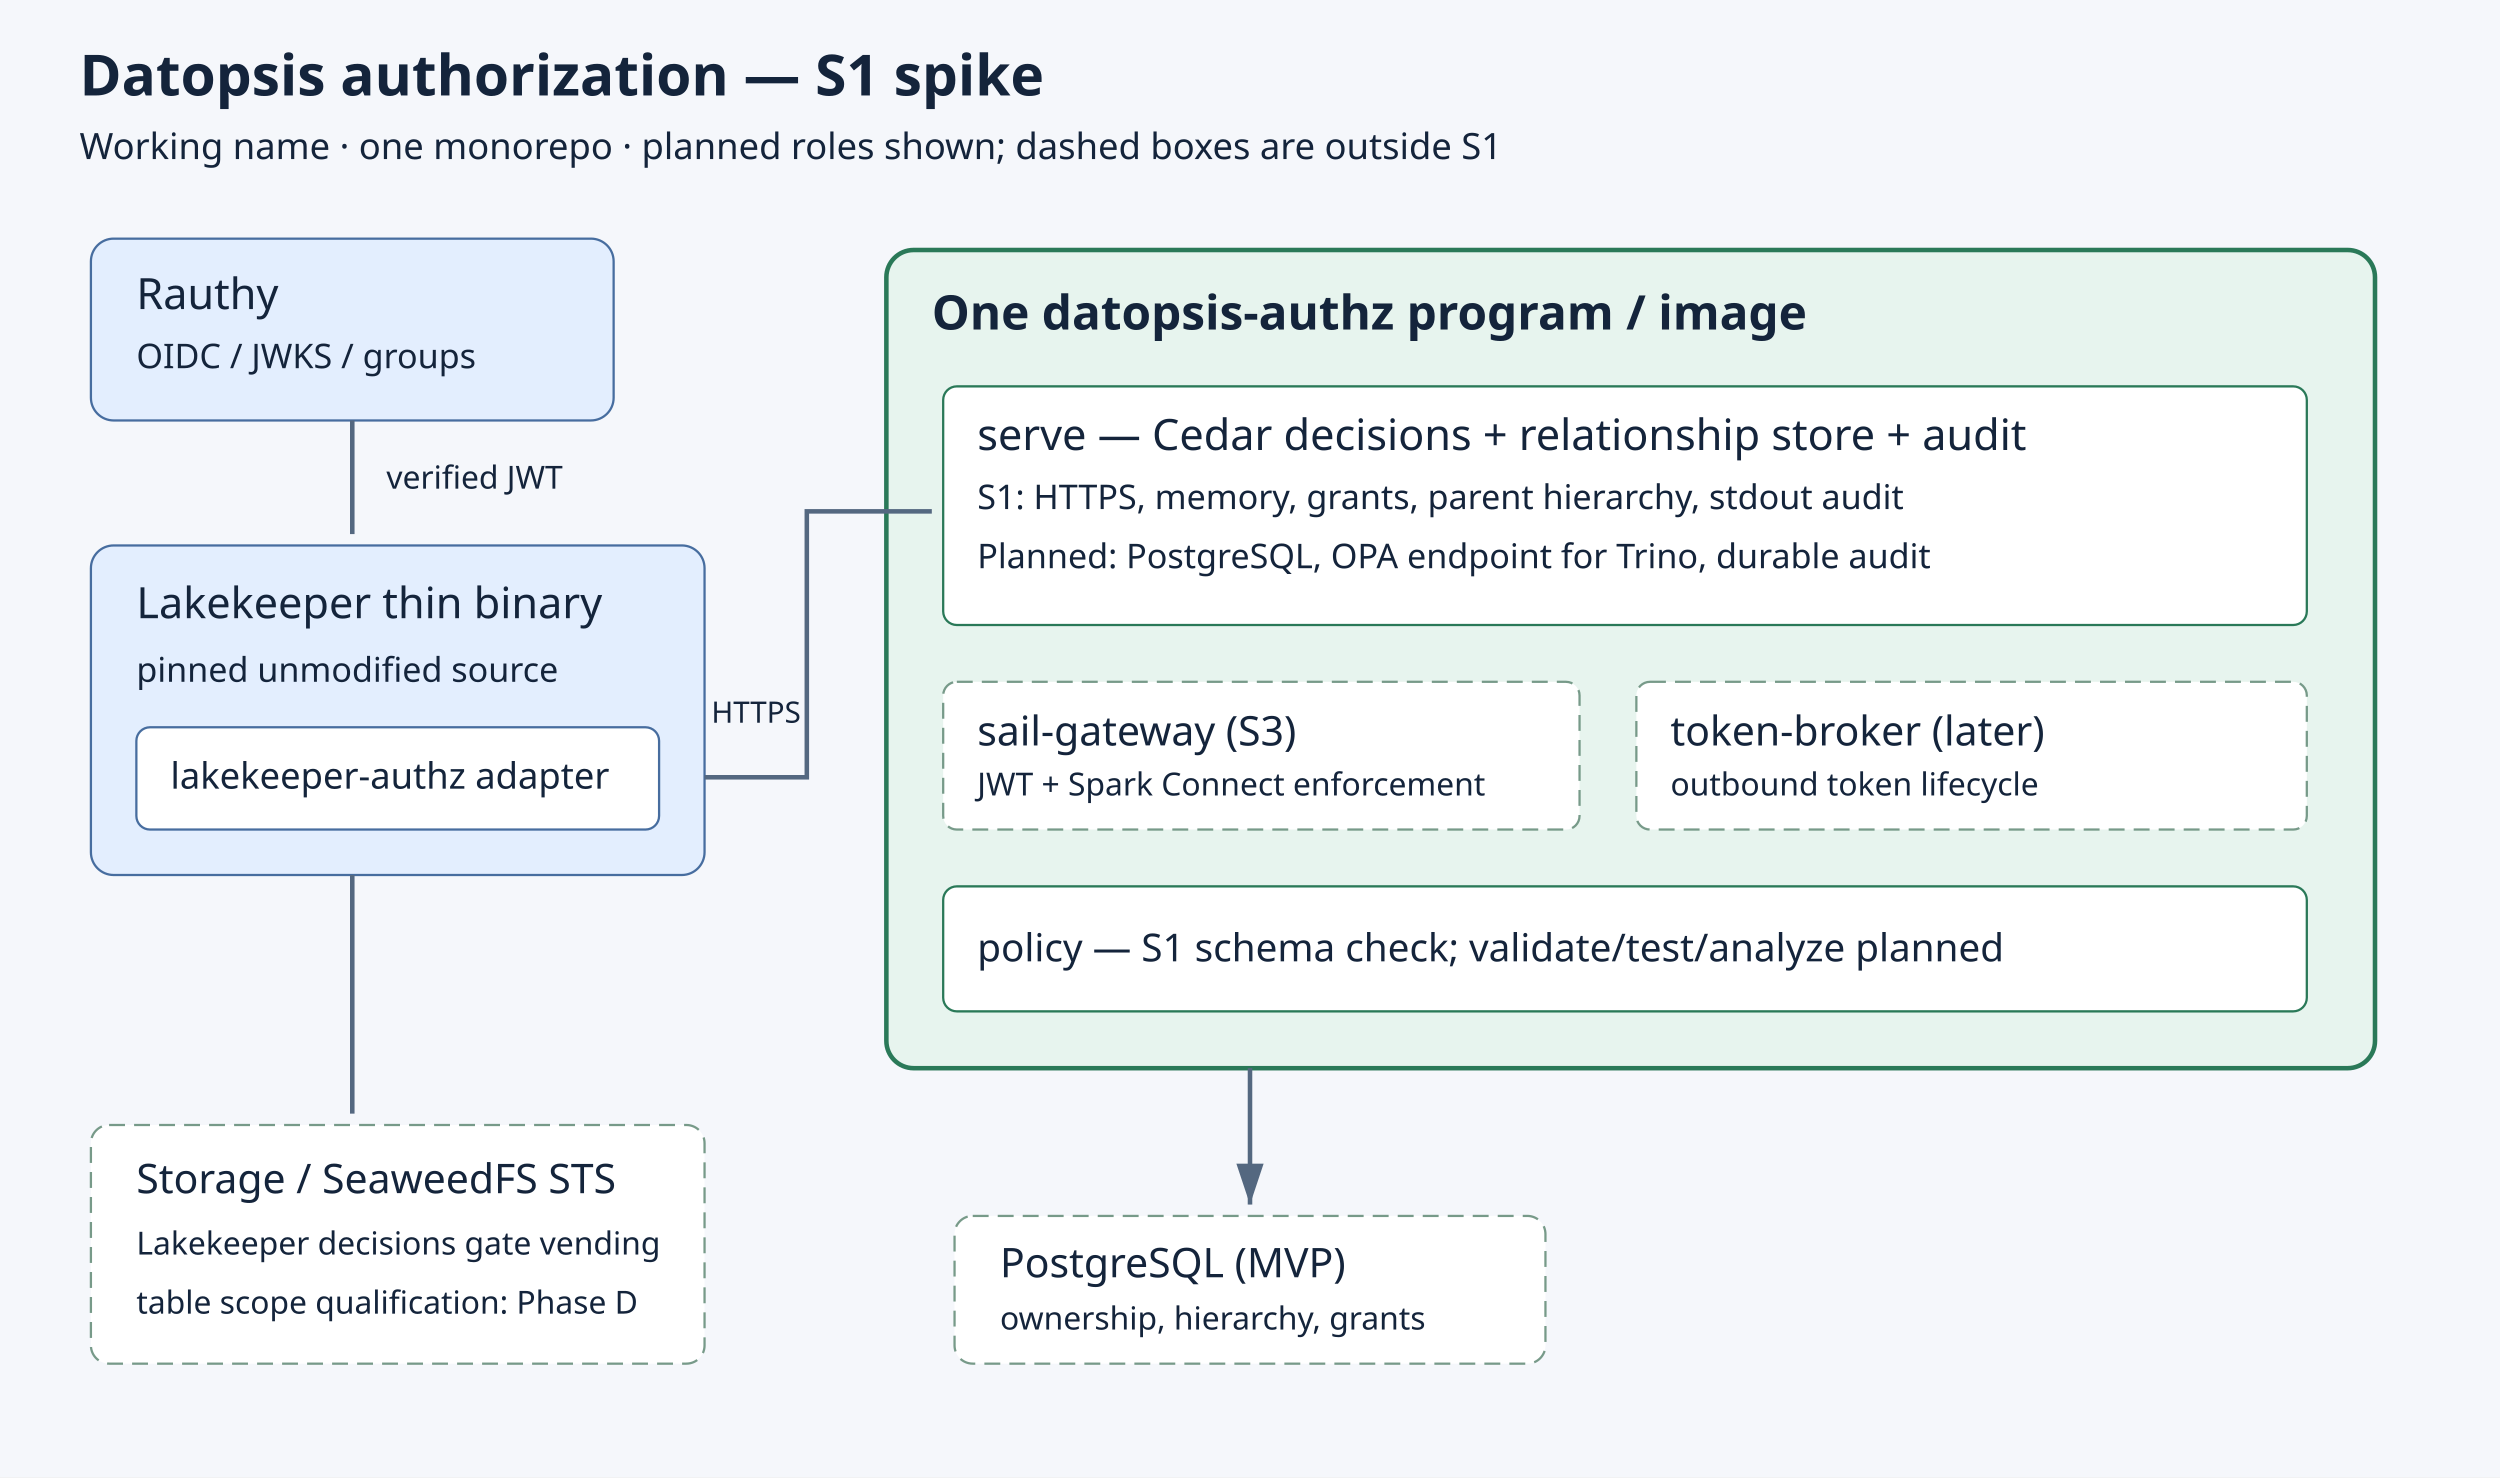
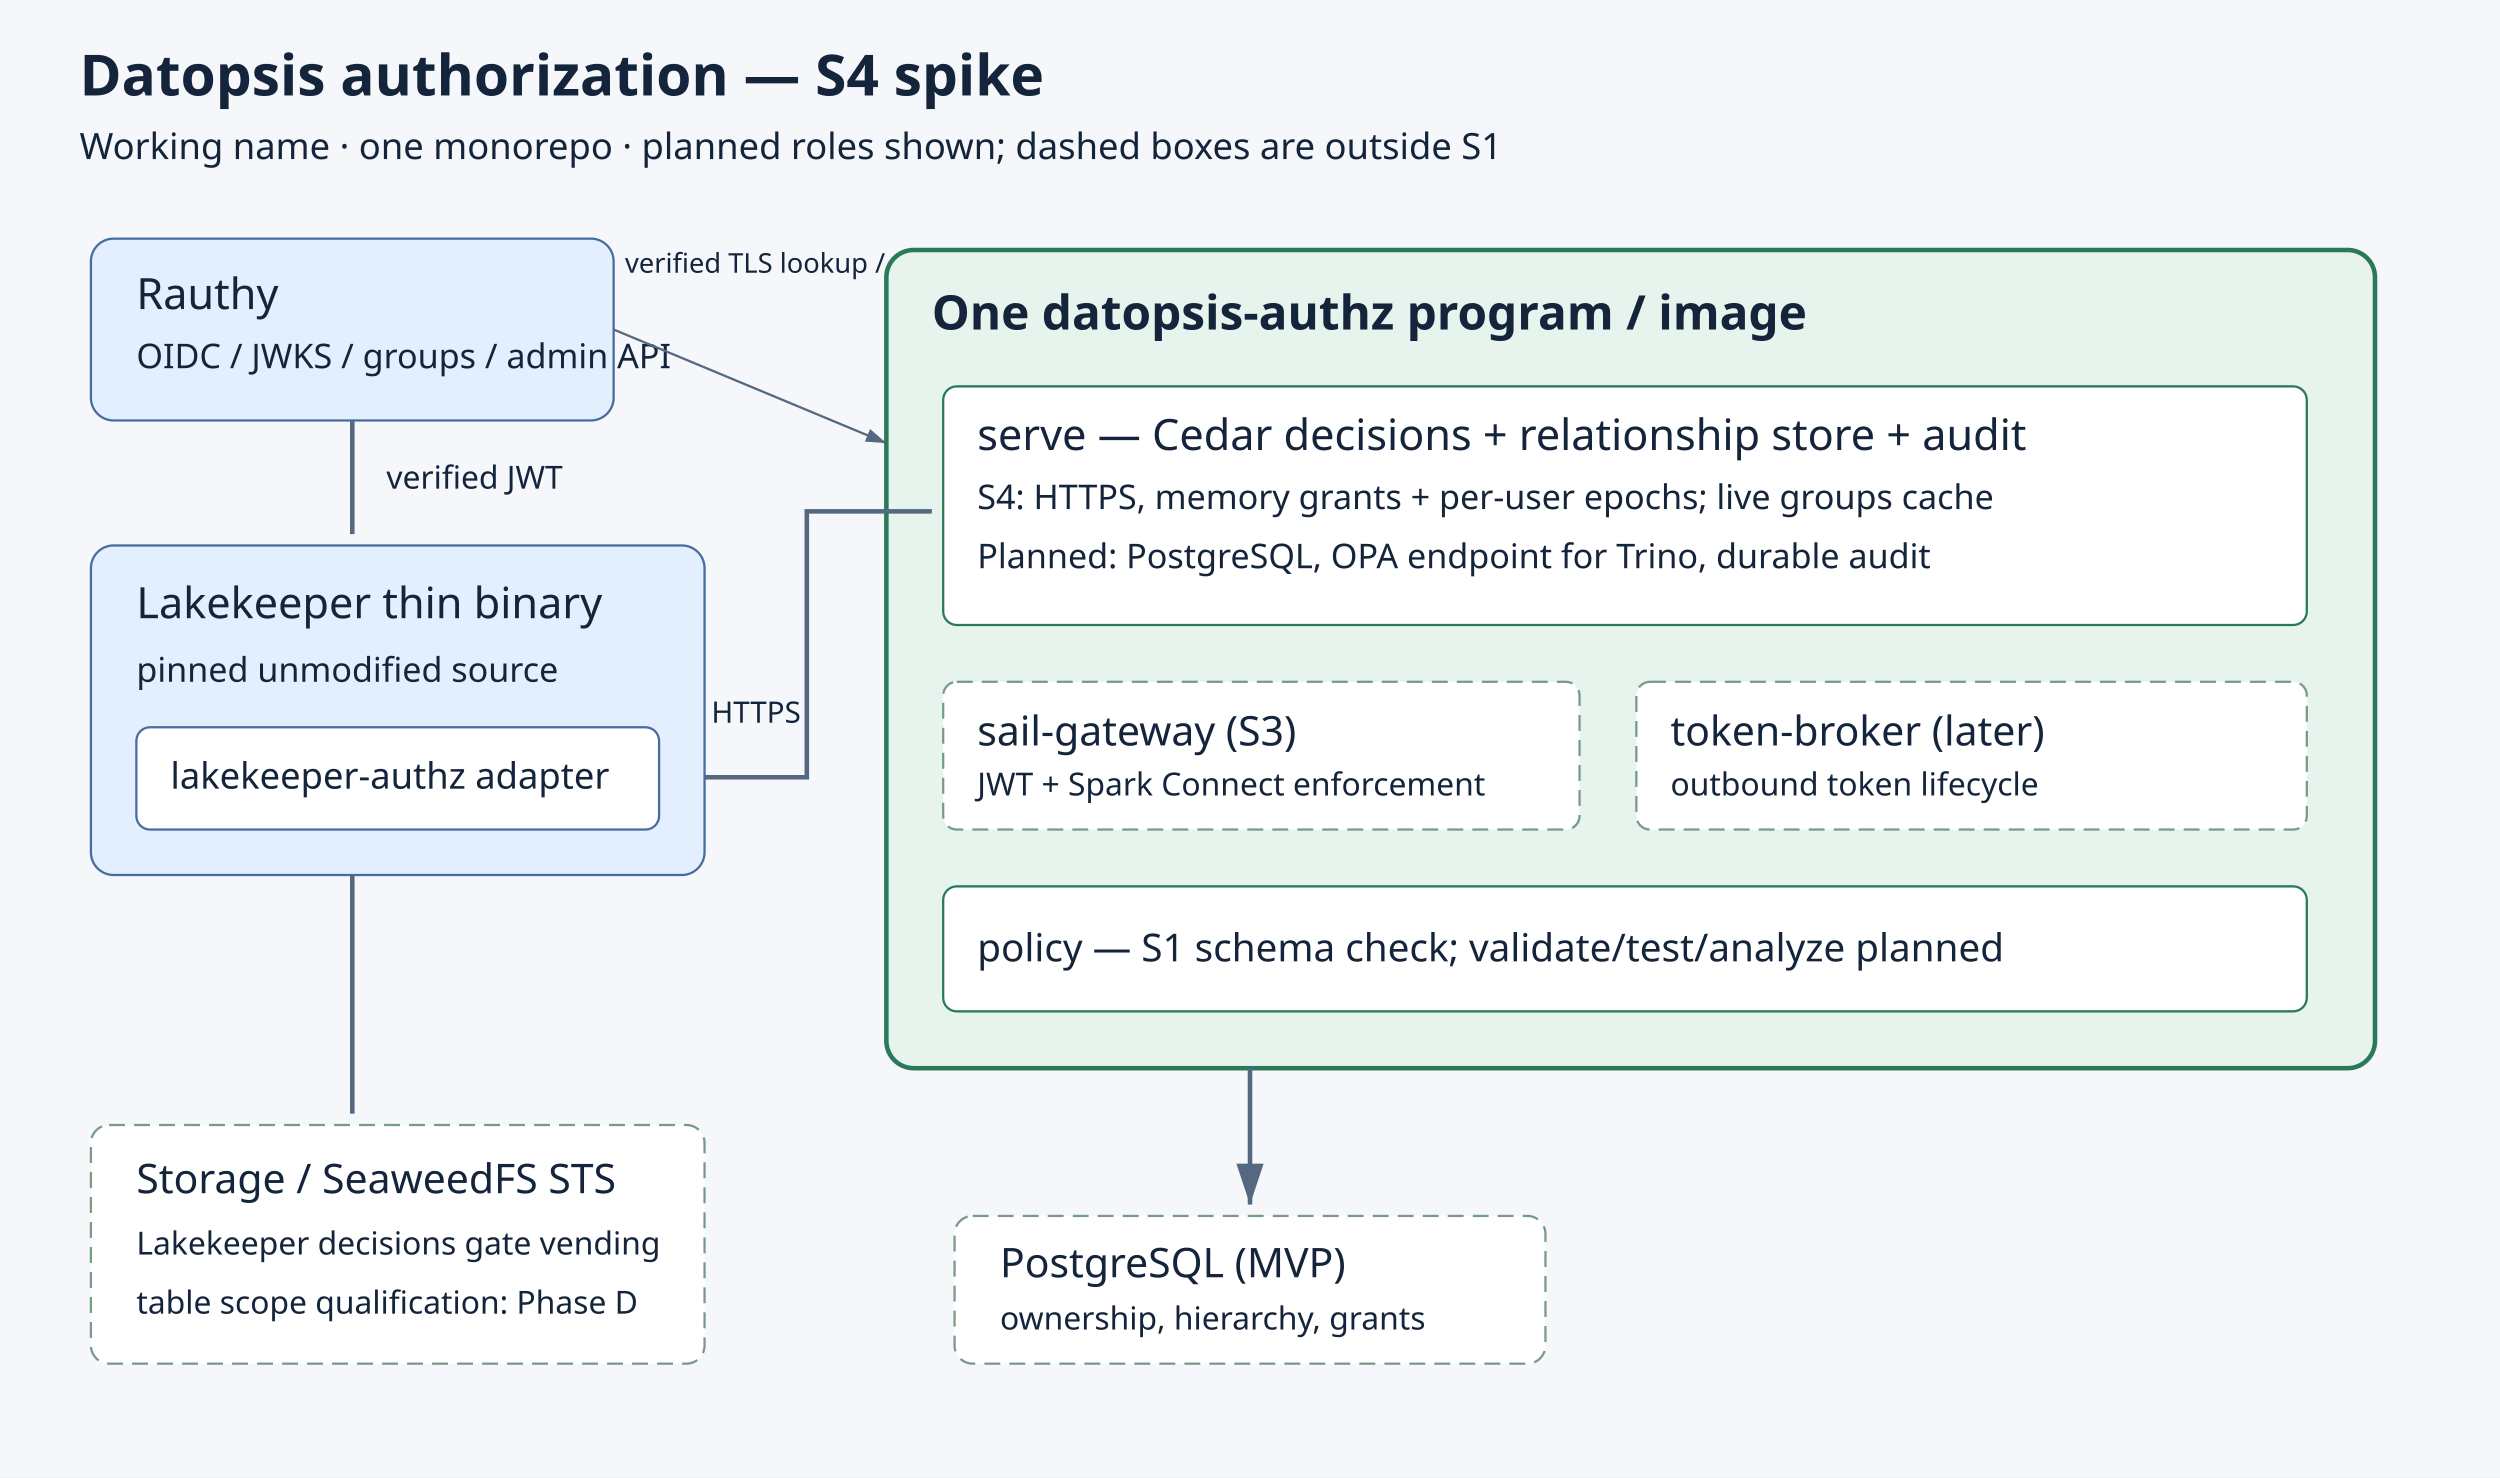
<svg xmlns="http://www.w3.org/2000/svg" width="1100" height="650" viewBox="0 0 1100 650" role="img" aria-labelledby="title desc">
  <defs>
    <marker id="arrow" markerWidth="10" markerHeight="10" refX="9" refY="3" orient="auto">
      <path d="M0,0 L0,6 L9,3z" fill="#546880" />
    </marker>
  </defs>
  <rect width="1100" height="650" fill="#f5f7fb" />
  <g font-family="sans-serif" fill="#14243b">
-     <text x="35" y="42" font-size="25" font-weight="bold">Datopsis authorization — S1 spike</text>
+     <text x="35" y="42" font-size="25" font-weight="bold">Datopsis authorization — S4 spike</text>
    <text x="35" y="70" font-size="16">Working name · one monorepo · planned roles shown; dashed boxes are outside S1</text>
    <rect x="40" y="105" width="230" height="80" rx="10" fill="#e3eefe" stroke="#476d9f" />
    <text x="60" y="136" font-size="19">Rauthy</text>
-     <text x="60" y="162" font-size="15">OIDC / JWKS / groups</text>
+     <text x="60" y="162" font-size="15">OIDC / JWKS / groups / admin API</text>
    <rect x="40" y="240" width="270" height="145" rx="10" fill="#e3eefe" stroke="#476d9f" />
    <text x="60" y="272" font-size="19">Lakekeeper thin binary</text>
    <text x="60" y="300" font-size="15">pinned unmodified source</text>
    <rect x="60" y="320" width="230" height="45" rx="6" fill="#fff" stroke="#476d9f" />
    <text x="75" y="347" font-size="16">lakekeeper-authz adapter</text>
+     <path d="M270 145 L390 195" fill="none" stroke="#546880" marker-end="url(#arrow)" />
+     <text x="275" y="120" font-size="12">verified TLS lookup / poll</text>
    <rect x="390" y="110" width="655" height="360" rx="12" fill="#e7f4ee" stroke="#2a7958" stroke-width="2" />
    <text x="410" y="145" font-size="21" font-weight="bold">One datopsis-authz program / image</text>
    <rect x="415" y="170" width="600" height="105" rx="6" fill="#fff" stroke="#2a7958" />
    <text x="430" y="198" font-size="19">serve — Cedar decisions + relationship store + audit</text>
-     <text x="430" y="224" font-size="15">S1: HTTPS, memory, grants, parent hierarchy, stdout audit</text>
+     <text x="430" y="224" font-size="15">S4: HTTPS, memory grants + per-user epochs; live groups cache</text>
    <text x="430" y="250" font-size="15">Planned: PostgreSQL, OPA endpoint for Trino, durable audit</text>
    <g stroke="#779a89" stroke-dasharray="7 4" fill="#fff">
      <rect x="415" y="300" width="280" height="65" rx="6" />
      <rect x="720" y="300" width="295" height="65" rx="6" />
    </g>
    <text x="430" y="328" font-size="18">sail-gateway (S3)</text>
    <text x="430" y="350" font-size="14">JWT + Spark Connect enforcement</text>
    <text x="735" y="328" font-size="18">token-broker (later)</text>
    <text x="735" y="350" font-size="14">outbound token lifecycle</text>
    <rect x="415" y="390" width="600" height="55" rx="6" fill="#fff" stroke="#2a7958" />
    <text x="430" y="423" font-size="17">policy — S1 schema check; validate/test/analyze planned</text>
    <rect x="420" y="535" width="260" height="65" rx="8" fill="#fff" stroke="#779a89" stroke-dasharray="7 4" />
    <text x="440" y="562" font-size="18">PostgreSQL (MVP)</text>
    <text x="440" y="585" font-size="14">ownership, hierarchy, grants</text>
    <rect x="40" y="495" width="270" height="105" rx="8" fill="#fff" stroke="#779a89" stroke-dasharray="7 4" />
    <text x="60" y="525" font-size="18">Storage / SeaweedFS STS</text>
    <text x="60" y="552" font-size="14">Lakekeeper decisions gate vending</text>
    <text x="60" y="578" font-size="14">table scope qualification: Phase D</text>
    <path d="M155 185V235 M310 342H355V225H410 M155 385V490 M550 470V530" fill="none" stroke="#546880" stroke-width="2" marker-end="url(#arrow)" />
    <text x="170" y="215" font-size="14">verified JWT</text>
    <text x="313" y="318" font-size="13">HTTPS</text>
  </g>
</svg>
